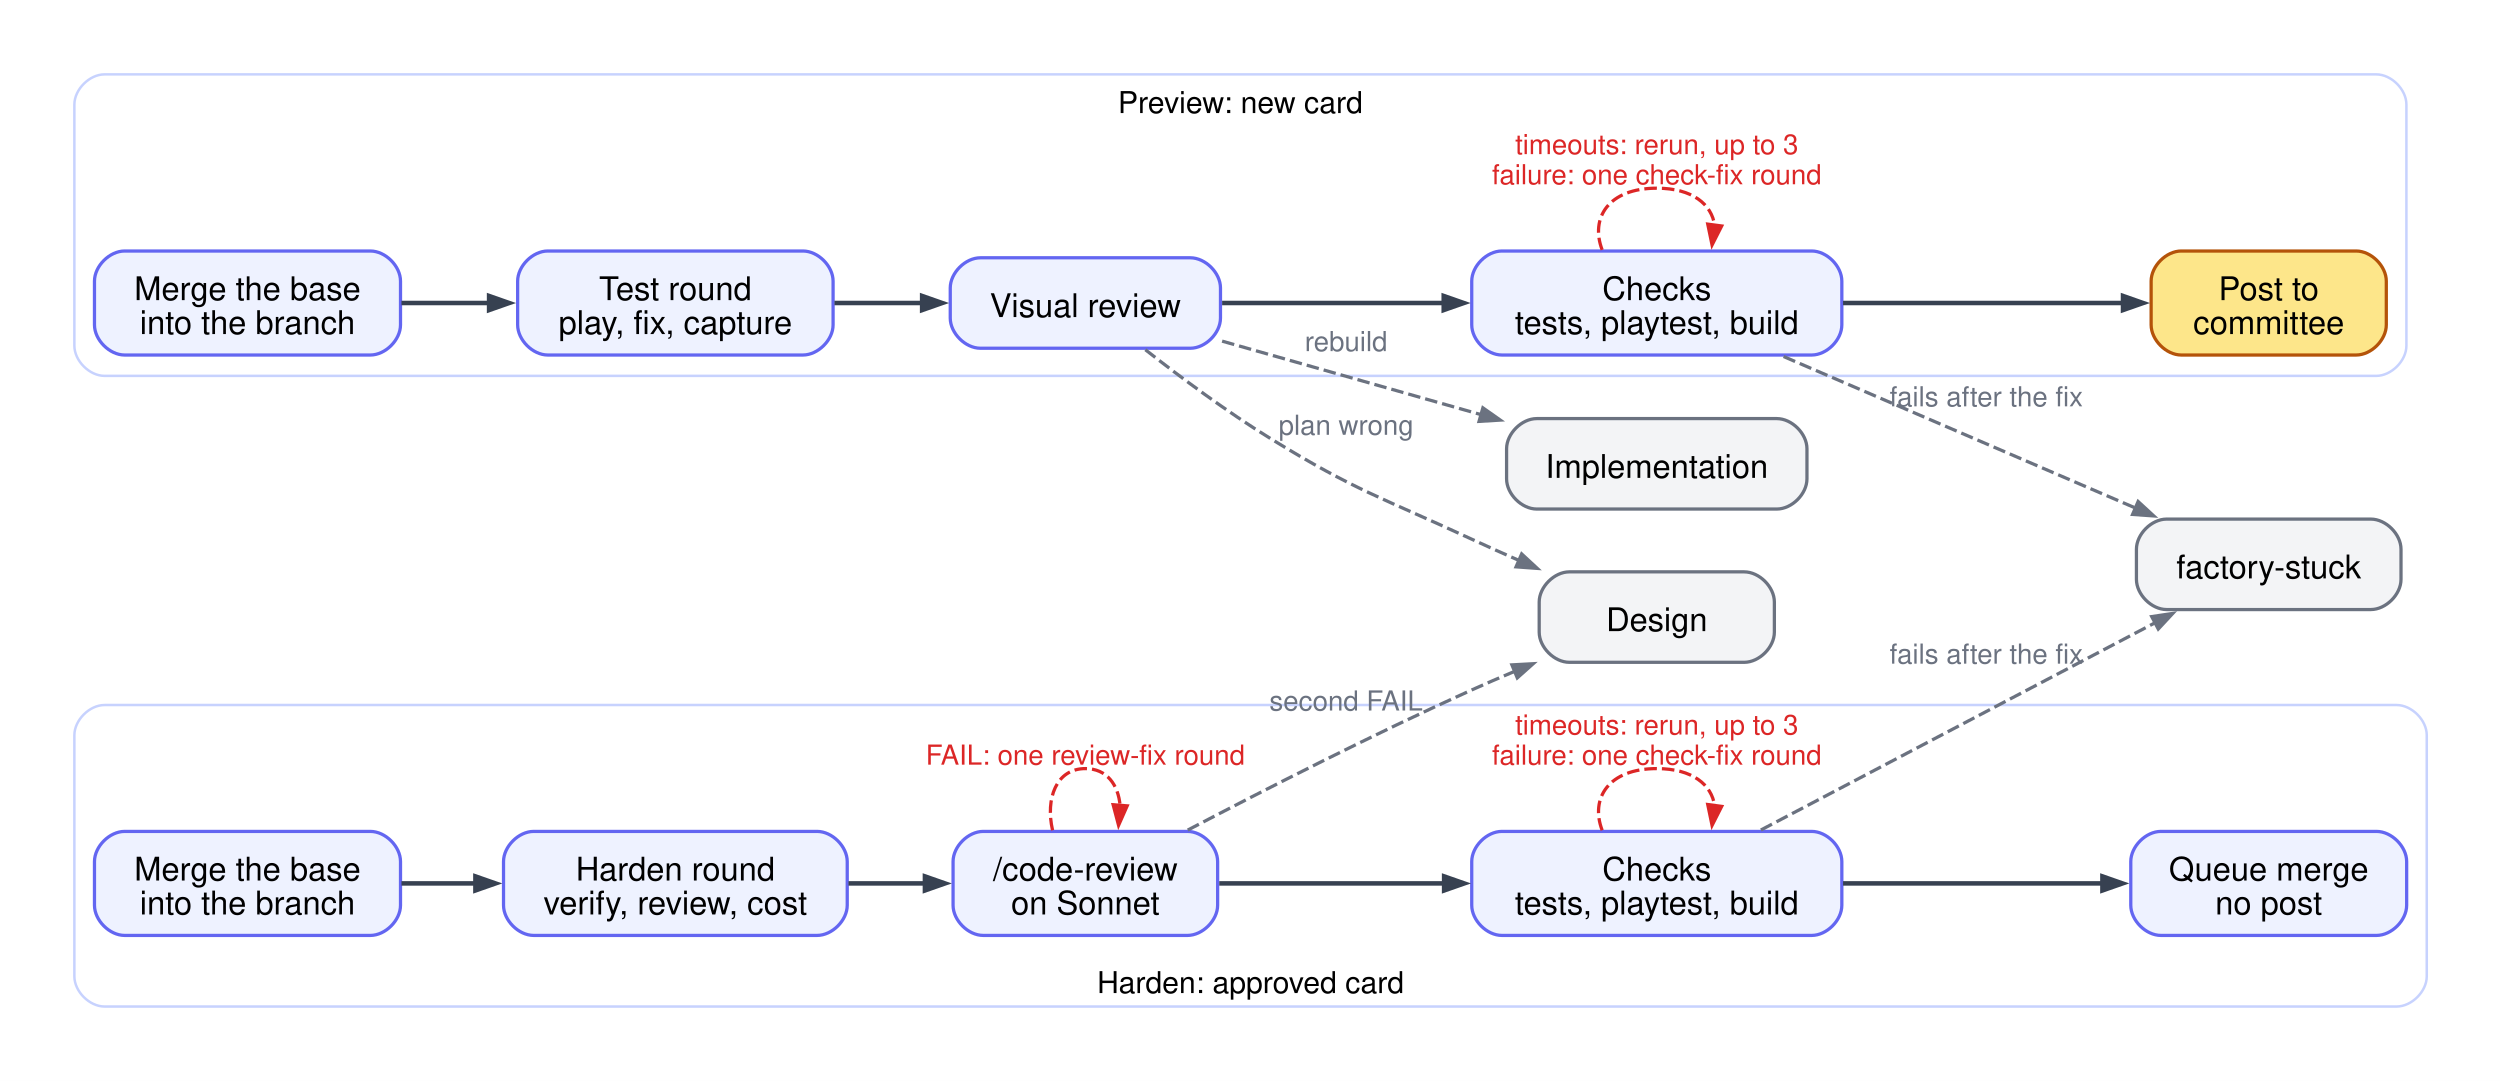
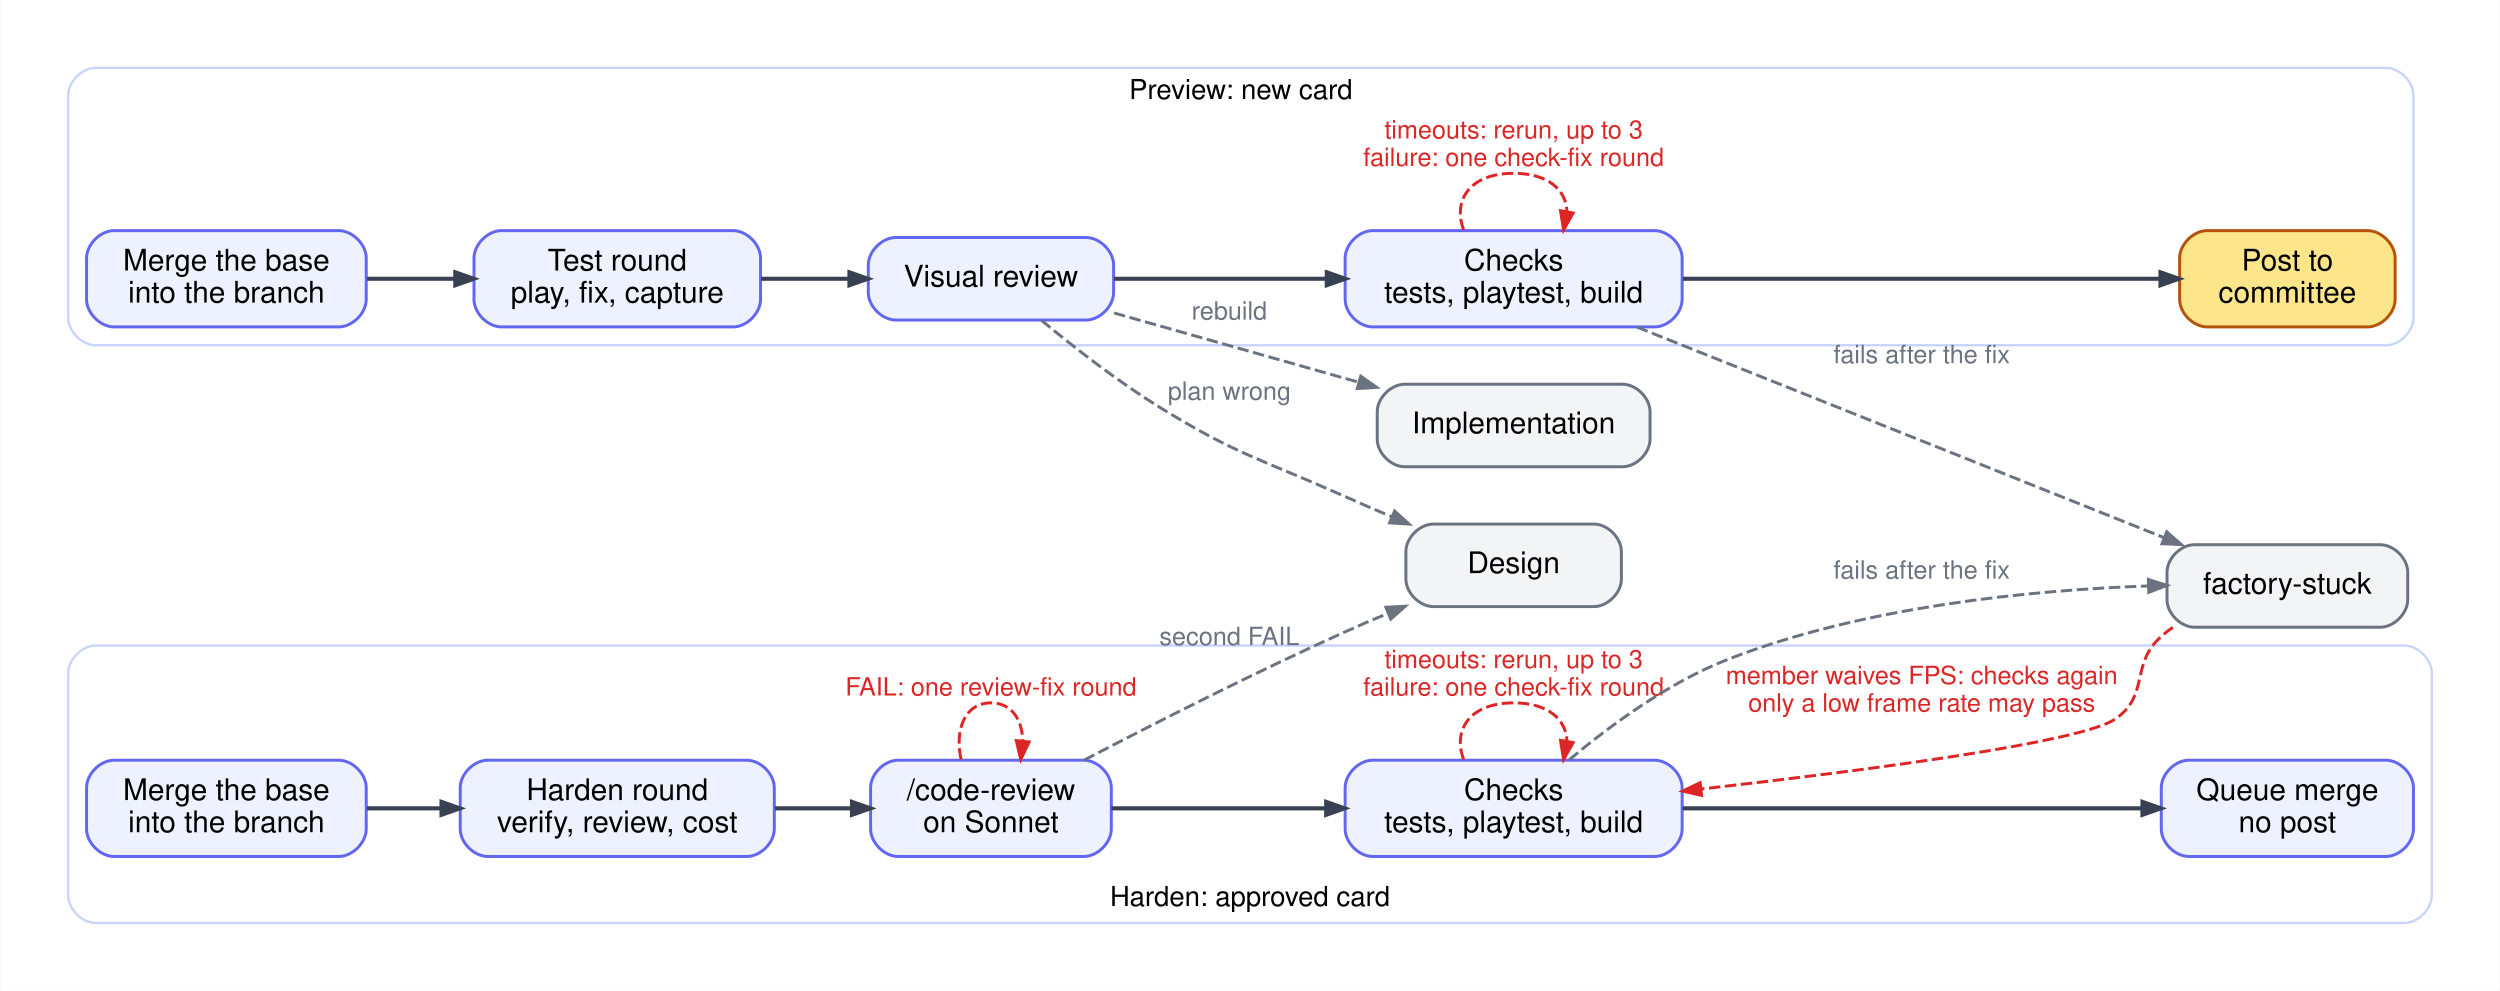
- <svg xmlns="http://www.w3.org/2000/svg" width="995pt" height="430pt" viewBox="0.00 0.00 995.00 430.00">
-   <g id="graph0" class="graph" transform="scale(1 1) rotate(0) translate(21.6 408.6)">
-     <polygon fill="white" stroke="none" points="-21.6,21.6 -21.6,-408.6 973.85,-408.6 973.85,21.6 -21.6,21.6" />
+ <svg xmlns="http://www.w3.org/2000/svg" width="1090pt" height="432pt" viewBox="0.00 0.00 1090.20 432.20">
+   <g id="graph0" class="graph" transform="scale(1 1) rotate(0) translate(21.6 410.6)">
+     <polygon fill="white" stroke="transparent" points="-21.6,21.6 -21.6,-410.6 1068.6,-410.6 1068.6,21.6 -21.6,21.6" />
    <g id="clust1" class="cluster">
-       <path fill="white" stroke="#c7d2fe" d="M20,-259C20,-259 924.15,-259 924.15,-259 930.15,-259 936.15,-265 936.15,-271 936.15,-271 936.15,-367 936.15,-367 936.15,-373 930.15,-379 924.15,-379 924.15,-379 20,-379 20,-379 14,-379 8,-373 8,-367 8,-367 8,-271 8,-271 8,-265 14,-259 20,-259" />
-       <text xml:space="preserve" text-anchor="middle" x="472.07" y="-363.6" font-family="Helvetica,sans-Serif" font-size="12.00">Preview: new card</text>
+       <path fill="white" stroke="#c7d2fe" d="M20,-260C20,-260 1019,-260 1019,-260 1025,-260 1031,-266 1031,-272 1031,-272 1031,-369 1031,-369 1031,-375 1025,-381 1019,-381 1019,-381 20,-381 20,-381 14,-381 8,-375 8,-369 8,-369 8,-272 8,-272 8,-266 14,-260 20,-260" />
+       <text text-anchor="middle" x="519.5" y="-367.4" font-family="Helvetica,sans-Serif" font-size="12.00">Preview: new card</text>
    </g>
    <g id="clust2" class="cluster">
-       <path fill="white" stroke="#c7d2fe" d="M20,-8C20,-8 932.25,-8 932.25,-8 938.25,-8 944.25,-14 944.25,-20 944.25,-20 944.25,-116 944.25,-116 944.25,-122 938.25,-128 932.25,-128 932.25,-128 20,-128 20,-128 14,-128 8,-122 8,-116 8,-116 8,-20 8,-20 8,-14 14,-8 20,-8" />
-       <text xml:space="preserve" text-anchor="middle" x="476.12" y="-13.35" font-family="Helvetica,sans-Serif" font-size="12.00">Harden: approved card</text>
+       <path fill="white" stroke="#c7d2fe" d="M20,-8C20,-8 1027,-8 1027,-8 1033,-8 1039,-14 1039,-20 1039,-20 1039,-117 1039,-117 1039,-123 1033,-129 1027,-129 1027,-129 20,-129 20,-129 14,-129 8,-123 8,-117 8,-117 8,-20 8,-20 8,-14 14,-8 20,-8" />
+       <text text-anchor="middle" x="523.5" y="-15.4" font-family="Helvetica,sans-Serif" font-size="12.00">Harden: approved card</text>
    </g>
    <g id="node1" class="node">
-       <path fill="#eef2ff" stroke="#6366f1" stroke-width="1.3" d="M125.8,-308.7C125.8,-308.7 28,-308.7 28,-308.7 22,-308.7 16,-302.7 16,-296.7 16,-296.7 16,-279.3 16,-279.3 16,-273.3 22,-267.3 28,-267.3 28,-267.3 125.8,-267.3 125.8,-267.3 131.8,-267.3 137.8,-273.3 137.8,-279.3 137.8,-279.3 137.8,-296.7 137.8,-296.7 137.8,-302.7 131.8,-308.7 125.8,-308.7" />
-       <text xml:space="preserve" text-anchor="middle" x="76.9" y="-289.15" font-family="Helvetica,sans-Serif" font-size="13.00">Merge the base</text>
-       <text xml:space="preserve" text-anchor="middle" x="76.9" y="-275.65" font-family="Helvetica,sans-Serif" font-size="13.00">into the branch</text>
+       <path fill="#eef2ff" stroke="#6366f1" stroke-width="1.3" d="M126,-310C126,-310 28,-310 28,-310 22,-310 16,-304 16,-298 16,-298 16,-280 16,-280 16,-274 22,-268 28,-268 28,-268 126,-268 126,-268 132,-268 138,-274 138,-280 138,-280 138,-298 138,-298 138,-304 132,-310 126,-310" />
+       <text text-anchor="middle" x="77" y="-292.6" font-family="Helvetica,sans-Serif" font-size="13.00">Merge the base</text>
+       <text text-anchor="middle" x="77" y="-278.6" font-family="Helvetica,sans-Serif" font-size="13.00">into the branch</text>
    </g>
    <g id="node2" class="node">
-       <path fill="#eef2ff" stroke="#6366f1" stroke-width="1.3" d="M297.97,-308.7C297.97,-308.7 196.42,-308.7 196.42,-308.7 190.42,-308.7 184.42,-302.7 184.42,-296.7 184.42,-296.7 184.42,-279.3 184.42,-279.3 184.42,-273.3 190.42,-267.3 196.42,-267.3 196.42,-267.3 297.97,-267.3 297.97,-267.3 303.97,-267.3 309.97,-273.3 309.97,-279.3 309.97,-279.3 309.97,-296.7 309.97,-296.7 309.97,-302.7 303.97,-308.7 297.97,-308.7" />
-       <text xml:space="preserve" text-anchor="middle" x="247.2" y="-289.15" font-family="Helvetica,sans-Serif" font-size="13.00">Test round</text>
-       <text xml:space="preserve" text-anchor="middle" x="247.2" y="-275.65" font-family="Helvetica,sans-Serif" font-size="13.00">play, fix, capture</text>
+       <path fill="#eef2ff" stroke="#6366f1" stroke-width="1.3" d="M298,-310C298,-310 197,-310 197,-310 191,-310 185,-304 185,-298 185,-298 185,-280 185,-280 185,-274 191,-268 197,-268 197,-268 298,-268 298,-268 304,-268 310,-274 310,-280 310,-280 310,-298 310,-298 310,-304 304,-310 298,-310" />
+       <text text-anchor="middle" x="247.5" y="-292.6" font-family="Helvetica,sans-Serif" font-size="13.00">Test round</text>
+       <text text-anchor="middle" x="247.5" y="-278.6" font-family="Helvetica,sans-Serif" font-size="13.00">play, fix, capture</text>
    </g>
    <g id="edge1" class="edge">
-       <path fill="none" stroke="#374151" stroke-width="1.8" d="M138.18,-288C149.52,-288 161.49,-288 173.17,-288" />
-       <polygon fill="#374151" stroke="#374151" stroke-width="1.8" points="173.06,-290.8 181.06,-288 173.06,-285.2 173.06,-290.8" />
+       <path fill="none" stroke="#374151" stroke-width="1.8" d="M138.36,-289C150.75,-289 163.9,-289 176.6,-289" />
+       <polygon fill="#374151" stroke="#374151" stroke-width="1.8" points="176.86,-291.8 184.86,-289 176.86,-286.2 176.86,-291.8" />
    </g>
    <g id="node3" class="node">
-       <path fill="#eef2ff" stroke="#6366f1" stroke-width="1.3" d="M452.15,-306C452.15,-306 368.6,-306 368.6,-306 362.6,-306 356.6,-300 356.6,-294 356.6,-294 356.6,-282 356.6,-282 356.6,-276 362.6,-270 368.6,-270 368.6,-270 452.15,-270 452.15,-270 458.15,-270 464.15,-276 464.15,-282 464.15,-282 464.15,-294 464.15,-294 464.15,-300 458.15,-306 452.15,-306" />
-       <text xml:space="preserve" text-anchor="middle" x="410.37" y="-282.4" font-family="Helvetica,sans-Serif" font-size="13.00">Visual review</text>
+       <path fill="#eef2ff" stroke="#6366f1" stroke-width="1.3" d="M452,-307C452,-307 369,-307 369,-307 363,-307 357,-301 357,-295 357,-295 357,-283 357,-283 357,-277 363,-271 369,-271 369,-271 452,-271 452,-271 458,-271 464,-277 464,-283 464,-283 464,-295 464,-295 464,-301 458,-307 452,-307" />
+       <text text-anchor="middle" x="410.5" y="-285.6" font-family="Helvetica,sans-Serif" font-size="13.00">Visual review</text>
    </g>
    <g id="edge2" class="edge">
-       <path fill="none" stroke="#374151" stroke-width="1.8" d="M310.51,-288C322.04,-288 334.1,-288 345.67,-288" />
-       <polygon fill="#374151" stroke="#374151" stroke-width="1.8" points="345.41,-290.8 353.41,-288 345.41,-285.2 345.41,-290.8" />
+       <path fill="none" stroke="#374151" stroke-width="1.8" d="M310.29,-289C322.87,-289 336.1,-289 348.65,-289" />
+       <polygon fill="#374151" stroke="#374151" stroke-width="1.8" points="348.79,-291.8 356.79,-289 348.79,-286.2 348.79,-291.8" />
    </g>
    <g id="node4" class="node">
-       <path fill="#eef2ff" stroke="#6366f1" stroke-width="1.3" d="M699.45,-308.7C699.45,-308.7 576.15,-308.7 576.15,-308.7 570.15,-308.7 564.15,-302.7 564.15,-296.7 564.15,-296.7 564.15,-279.3 564.15,-279.3 564.15,-273.3 570.15,-267.3 576.15,-267.3 576.15,-267.3 699.45,-267.3 699.45,-267.3 705.45,-267.3 711.45,-273.3 711.45,-279.3 711.45,-279.3 711.45,-296.7 711.45,-296.7 711.45,-302.7 705.45,-308.7 699.45,-308.7" />
-       <text xml:space="preserve" text-anchor="middle" x="637.8" y="-289.15" font-family="Helvetica,sans-Serif" font-size="13.00">Checks</text>
-       <text xml:space="preserve" text-anchor="middle" x="637.8" y="-275.65" font-family="Helvetica,sans-Serif" font-size="13.00">tests, playtest, build</text>
+       <path fill="#eef2ff" stroke="#6366f1" stroke-width="1.3" d="M700,-310C700,-310 577,-310 577,-310 571,-310 565,-304 565,-298 565,-298 565,-280 565,-280 565,-274 571,-268 577,-268 577,-268 700,-268 700,-268 706,-268 712,-274 712,-280 712,-280 712,-298 712,-298 712,-304 706,-310 700,-310" />
+       <text text-anchor="middle" x="638.5" y="-292.6" font-family="Helvetica,sans-Serif" font-size="13.00">Checks</text>
+       <text text-anchor="middle" x="638.5" y="-278.6" font-family="Helvetica,sans-Serif" font-size="13.00">tests, playtest, build</text>
    </g>
    <g id="edge3" class="edge">
-       <path fill="none" stroke="#374151" stroke-width="1.8" d="M464.8,-288C491.24,-288 523.76,-288 553.38,-288" />
-       <polygon fill="#374151" stroke="#374151" stroke-width="1.8" points="553,-290.8 561,-288 553,-285.2 553,-290.8" />
+       <path fill="none" stroke="#374151" stroke-width="1.8" d="M464.2,-289C491.74,-289 526.04,-289 556.83,-289" />
+       <polygon fill="#374151" stroke="#374151" stroke-width="1.8" points="557,-291.8 565,-289 557,-286.2 557,-291.8" />
    </g>
    <g id="node11" class="node">
-       <path fill="#f3f4f6" stroke="#6b7280" stroke-width="1.3" d="M685.57,-242C685.57,-242 590.02,-242 590.02,-242 584.02,-242 578.02,-236 578.02,-230 578.02,-230 578.02,-218 578.02,-218 578.02,-212 584.02,-206 590.02,-206 590.02,-206 685.57,-206 685.57,-206 691.57,-206 697.57,-212 697.57,-218 697.57,-218 697.57,-230 697.57,-230 697.57,-236 691.57,-242 685.57,-242" />
-       <text xml:space="preserve" text-anchor="middle" x="637.8" y="-218.4" font-family="Helvetica,sans-Serif" font-size="13.00">Implementation</text>
+       <path fill="#f3f4f6" stroke="#6b7280" stroke-width="1.3" d="M686,-243C686,-243 591,-243 591,-243 585,-243 579,-237 579,-231 579,-231 579,-219 579,-219 579,-213 585,-207 591,-207 591,-207 686,-207 686,-207 692,-207 698,-213 698,-219 698,-219 698,-231 698,-231 698,-237 692,-243 686,-243" />
+       <text text-anchor="middle" x="638.5" y="-221.6" font-family="Helvetica,sans-Serif" font-size="13.00">Implementation</text>
+     </g>
+     <g id="edge13" class="edge">
+       <path fill="none" stroke="#6b7280" stroke-width="1.3" stroke-dasharray="5,2" d="M464.2,-274.08C495.96,-265.08 536.7,-253.54 570.7,-243.92" />
+       <polygon fill="#6b7280" stroke="#6b7280" stroke-width="1.3" points="571.81,-246.51 578.74,-241.64 570.28,-241.12 571.81,-246.51" />
+       <text text-anchor="middle" x="514.5" y="-271.2" font-family="Helvetica,sans-Serif" font-size="11.00" fill="#6b7280">rebuild</text>
+     </g>
+     <g id="node12" class="node">
+       <path fill="#f3f4f6" stroke="#6b7280" stroke-width="1.3" d="M673.5,-182C673.5,-182 603.5,-182 603.5,-182 597.5,-182 591.5,-176 591.5,-170 591.5,-170 591.5,-158 591.5,-158 591.5,-152 597.5,-146 603.5,-146 603.5,-146 673.5,-146 673.5,-146 679.5,-146 685.5,-152 685.5,-158 685.5,-158 685.5,-170 685.5,-170 685.5,-176 679.5,-182 673.5,-182" />
+       <text text-anchor="middle" x="638.5" y="-160.6" font-family="Helvetica,sans-Serif" font-size="13.00">Design</text>
+     </g>
+     <g id="edge14" class="edge">
+       <path fill="none" stroke="#6b7280" stroke-width="1.3" stroke-dasharray="5,2" d="M432.54,-270.86C446.57,-259.24 465.73,-244.28 484,-233 518,-212.01 528.53,-210.31 565,-194 571.58,-191.06 578.53,-188.05 585.42,-185.14" />
+       <polygon fill="#6b7280" stroke="#6b7280" stroke-width="1.3" points="586.56,-187.69 592.85,-182.01 584.39,-182.53 586.56,-187.69" />
+       <text text-anchor="middle" x="514.5" y="-236.2" font-family="Helvetica,sans-Serif" font-size="11.00" fill="#6b7280">plan wrong</text>
+     </g>
+     <g id="edge9" class="edge">
+       <path fill="none" stroke="#dc2626" stroke-width="1.3" stroke-dasharray="5,2" d="M616.7,-310.29C611.86,-323.02 619.12,-335 638.5,-335 653.64,-335 661.38,-327.69 661.74,-318.42" />
+       <polygon fill="#dc2626" stroke="#dc2626" stroke-width="1.3" points="664.45,-317.68 660.3,-310.29 658.94,-318.66 664.45,-317.68" />
+       <text text-anchor="middle" x="638.5" y="-350.2" font-family="Helvetica,sans-Serif" font-size="11.00" fill="#dc2626">timeouts: rerun, up to 3</text>
+       <text text-anchor="middle" x="638.5" y="-338.2" font-family="Helvetica,sans-Serif" font-size="11.00" fill="#dc2626">failure: one check-fix round</text>
+     </g>
+     <g id="node5" class="node">
+       <path fill="#fde68a" stroke="#b45309" stroke-width="1.3" d="M1011,-310C1011,-310 941,-310 941,-310 935,-310 929,-304 929,-298 929,-298 929,-280 929,-280 929,-274 935,-268 941,-268 941,-268 1011,-268 1011,-268 1017,-268 1023,-274 1023,-280 1023,-280 1023,-298 1023,-298 1023,-304 1017,-310 1011,-310" />
+       <text text-anchor="middle" x="976" y="-292.6" font-family="Helvetica,sans-Serif" font-size="13.00">Post to</text>
+       <text text-anchor="middle" x="976" y="-278.6" font-family="Helvetica,sans-Serif" font-size="13.00">committee</text>
+     </g>
+     <g id="edge4" class="edge">
+       <path fill="none" stroke="#374151" stroke-width="1.8" d="M712.3,-289C774.94,-289 863.91,-289 920.54,-289" />
+       <polygon fill="#374151" stroke="#374151" stroke-width="1.8" points="920.66,-291.8 928.66,-289 920.66,-286.2 920.66,-291.8" />
+     </g>
+     <g id="node13" class="node">
+       <path fill="#f3f4f6" stroke="#6b7280" stroke-width="1.3" d="M1016.5,-173C1016.5,-173 935.5,-173 935.5,-173 929.5,-173 923.5,-167 923.5,-161 923.5,-161 923.5,-149 923.5,-149 923.5,-143 929.5,-137 935.5,-137 935.5,-137 1016.5,-137 1016.5,-137 1022.5,-137 1028.5,-143 1028.5,-149 1028.5,-149 1028.5,-161 1028.5,-161 1028.5,-167 1022.5,-173 1016.5,-173" />
+       <text text-anchor="middle" x="976" y="-151.6" font-family="Helvetica,sans-Serif" font-size="13.00">factory-stuck</text>
+     </g>
+     <g id="edge16" class="edge">
+       <path fill="none" stroke="#6b7280" stroke-width="1.3" stroke-dasharray="5,2" d="M692.29,-267.92C755.15,-242.81 859.51,-201.13 922.32,-176.04" />
+       <polygon fill="#6b7280" stroke="#6b7280" stroke-width="1.3" points="923.38,-178.63 929.77,-173.06 921.31,-173.43 923.38,-178.63" />
+       <text text-anchor="middle" x="816.5" y="-252.2" font-family="Helvetica,sans-Serif" font-size="11.00" fill="#6b7280">fails after the fix</text>
+     </g>
+     <g id="node6" class="node">
+       <path fill="#eef2ff" stroke="#6366f1" stroke-width="1.3" d="M126,-79C126,-79 28,-79 28,-79 22,-79 16,-73 16,-67 16,-67 16,-49 16,-49 16,-43 22,-37 28,-37 28,-37 126,-37 126,-37 132,-37 138,-43 138,-49 138,-49 138,-67 138,-67 138,-73 132,-79 126,-79" />
+       <text text-anchor="middle" x="77" y="-61.6" font-family="Helvetica,sans-Serif" font-size="13.00">Merge the base</text>
+       <text text-anchor="middle" x="77" y="-47.6" font-family="Helvetica,sans-Serif" font-size="13.00">into the branch</text>
+     </g>
+     <g id="node7" class="node">
+       <path fill="#eef2ff" stroke="#6366f1" stroke-width="1.3" d="M304,-79C304,-79 191,-79 191,-79 185,-79 179,-73 179,-67 179,-67 179,-49 179,-49 179,-43 185,-37 191,-37 191,-37 304,-37 304,-37 310,-37 316,-43 316,-49 316,-49 316,-67 316,-67 316,-73 310,-79 304,-79" />
+       <text text-anchor="middle" x="247.5" y="-61.6" font-family="Helvetica,sans-Serif" font-size="13.00">Harden round</text>
+       <text text-anchor="middle" x="247.5" y="-47.6" font-family="Helvetica,sans-Serif" font-size="13.00">verify, review, cost</text>
+     </g>
+     <g id="edge5" class="edge">
+       <path fill="none" stroke="#374151" stroke-width="1.8" d="M138.36,-58C148.82,-58 159.81,-58 170.62,-58" />
+       <polygon fill="#374151" stroke="#374151" stroke-width="1.8" points="170.84,-60.8 178.84,-58 170.84,-55.2 170.84,-60.8" />
+     </g>
+     <g id="node8" class="node">
+       <path fill="#eef2ff" stroke="#6366f1" stroke-width="1.3" d="M451,-79C451,-79 370,-79 370,-79 364,-79 358,-73 358,-67 358,-67 358,-49 358,-49 358,-43 364,-37 370,-37 370,-37 451,-37 451,-37 457,-37 463,-43 463,-49 463,-49 463,-67 463,-67 463,-73 457,-79 451,-79" />
+       <text text-anchor="middle" x="410.5" y="-61.6" font-family="Helvetica,sans-Serif" font-size="13.00">/code-review</text>
+       <text text-anchor="middle" x="410.5" y="-47.6" font-family="Helvetica,sans-Serif" font-size="13.00">on Sonnet</text>
+     </g>
+     <g id="edge6" class="edge">
+       <path fill="none" stroke="#374151" stroke-width="1.8" d="M316.31,-58C327.41,-58 338.83,-58 349.71,-58" />
+       <polygon fill="#374151" stroke="#374151" stroke-width="1.8" points="349.91,-60.8 357.91,-58 349.91,-55.2 349.91,-60.8" />
+     </g>
+     <g id="edge11" class="edge">
+       <path fill="none" stroke="#dc2626" stroke-width="1.3" stroke-dasharray="5,2" d="M397.49,-79.29C394.6,-92.02 398.94,-104 410.5,-104 419.53,-104 424.16,-96.69 424.37,-87.42" />
+       <polygon fill="#dc2626" stroke="#dc2626" stroke-width="1.3" points="427.13,-86.95 423.51,-79.29 421.56,-87.54 427.13,-86.95" />
+       <text text-anchor="middle" x="410.5" y="-107.2" font-family="Helvetica,sans-Serif" font-size="11.00" fill="#dc2626">FAIL: one review-fix round</text>
+     </g>
+     <g id="node9" class="node">
+       <path fill="#eef2ff" stroke="#6366f1" stroke-width="1.3" d="M700,-79C700,-79 577,-79 577,-79 571,-79 565,-73 565,-67 565,-67 565,-49 565,-49 565,-43 571,-37 577,-37 577,-37 700,-37 700,-37 706,-37 712,-43 712,-49 712,-49 712,-67 712,-67 712,-73 706,-79 700,-79" />
+       <text text-anchor="middle" x="638.5" y="-61.6" font-family="Helvetica,sans-Serif" font-size="13.00">Checks</text>
+       <text text-anchor="middle" x="638.5" y="-47.6" font-family="Helvetica,sans-Serif" font-size="13.00">tests, playtest, build</text>
+     </g>
+     <g id="edge7" class="edge">
+       <path fill="none" stroke="#374151" stroke-width="1.8" d="M463.07,-58C490.69,-58 525.35,-58 556.49,-58" />
+       <polygon fill="#374151" stroke="#374151" stroke-width="1.8" points="556.74,-60.8 564.74,-58 556.74,-55.2 556.74,-60.8" />
+     </g>
+     <g id="edge15" class="edge">
+       <path fill="none" stroke="#6b7280" stroke-width="1.3" stroke-dasharray="5,2" d="M451.13,-79.04C481.87,-95.07 525.71,-117.33 565,-135 571.04,-137.72 577.42,-140.46 583.79,-143.11" />
+       <polygon fill="#6b7280" stroke="#6b7280" stroke-width="1.3" points="582.77,-145.71 591.23,-146.17 584.9,-140.54 582.77,-145.71" />
+       <text text-anchor="middle" x="514.5" y="-129.2" font-family="Helvetica,sans-Serif" font-size="11.00" fill="#6b7280">second FAIL</text>
+     </g>
+     <g id="edge10" class="edge">
+       <path fill="none" stroke="#dc2626" stroke-width="1.3" stroke-dasharray="5,2" d="M616.7,-79.29C611.86,-92.02 619.12,-104 638.5,-104 653.64,-104 661.38,-96.69 661.74,-87.42" />
+       <polygon fill="#dc2626" stroke="#dc2626" stroke-width="1.3" points="664.45,-86.68 660.3,-79.29 658.94,-87.66 664.45,-86.68" />
+       <text text-anchor="middle" x="638.5" y="-119.2" font-family="Helvetica,sans-Serif" font-size="11.00" fill="#dc2626">timeouts: rerun, up to 3</text>
+       <text text-anchor="middle" x="638.5" y="-107.2" font-family="Helvetica,sans-Serif" font-size="11.00" fill="#dc2626">failure: one check-fix round</text>
+     </g>
+     <g id="node10" class="node">
+       <path fill="#eef2ff" stroke="#6366f1" stroke-width="1.3" d="M1019,-79C1019,-79 933,-79 933,-79 927,-79 921,-73 921,-67 921,-67 921,-49 921,-49 921,-43 927,-37 933,-37 933,-37 1019,-37 1019,-37 1025,-37 1031,-43 1031,-49 1031,-49 1031,-67 1031,-67 1031,-73 1025,-79 1019,-79" />
+       <text text-anchor="middle" x="976" y="-61.6" font-family="Helvetica,sans-Serif" font-size="13.00">Queue merge</text>
+       <text text-anchor="middle" x="976" y="-47.6" font-family="Helvetica,sans-Serif" font-size="13.00">no post</text>
+     </g>
+     <g id="edge8" class="edge">
+       <path fill="none" stroke="#374151" stroke-width="1.8" d="M712.3,-58C772.09,-58 855.88,-58 912.62,-58" />
+       <polygon fill="#374151" stroke="#374151" stroke-width="1.8" points="912.79,-60.8 920.79,-58 912.79,-55.2 912.79,-60.8" />
+     </g>
+     <g id="edge17" class="edge">
+       <path fill="none" stroke="#6b7280" stroke-width="1.3" stroke-dasharray="5,2" d="M662.74,-79.17C680.41,-93.98 706.03,-112.88 732,-123 791.52,-146.21 864.81,-153.2 915.25,-155.01" />
+       <polygon fill="#6b7280" stroke="#6b7280" stroke-width="1.3" points="915.37,-157.82 923.45,-155.27 915.54,-152.22 915.37,-157.82" />
+       <text text-anchor="middle" x="816.5" y="-158.2" font-family="Helvetica,sans-Serif" font-size="11.00" fill="#6b7280">fails after the fix</text>
    </g>
    <g id="edge12" class="edge">
-       <path fill="none" stroke="#6b7280" stroke-width="1.3" stroke-dasharray="5,2" d="M464.8,-272.83C495.74,-264.05 535.02,-252.9 568.22,-243.47" />
-       <polygon fill="#6b7280" stroke="#6b7280" stroke-width="1.3" points="568.59,-246.28 575.52,-241.4 567.06,-240.89 568.59,-246.28" />
-       <text xml:space="preserve" text-anchor="middle" x="514.15" y="-268.85" font-family="Helvetica,sans-Serif" font-size="11.00" fill="#6b7280">rebuild</text>
-     </g>
-     <g id="node12" class="node">
-       <path fill="#f3f4f6" stroke="#6b7280" stroke-width="1.3" d="M672.6,-181C672.6,-181 603,-181 603,-181 597,-181 591,-175 591,-169 591,-169 591,-157 591,-157 591,-151 597,-145 603,-145 603,-145 672.6,-145 672.6,-145 678.6,-145 684.6,-151 684.6,-157 684.6,-157 684.6,-169 684.6,-169 684.6,-175 678.6,-181 672.6,-181" />
-       <text xml:space="preserve" text-anchor="middle" x="637.8" y="-157.4" font-family="Helvetica,sans-Serif" font-size="13.00">Design</text>
-     </g>
-     <g id="edge13" class="edge">
-       <path fill="none" stroke="#6b7280" stroke-width="1.3" stroke-dasharray="5,2" d="M434.25,-269.41C448.23,-258.47 466.72,-244.71 484.15,-234 518.02,-213.19 528.07,-210.7 564.15,-194 570.31,-191.15 576.8,-188.24 583.27,-185.41" />
-       <polygon fill="#6b7280" stroke="#6b7280" stroke-width="1.3" points="584.02,-188.14 590.24,-182.38 581.79,-183 584.02,-188.14" />
-       <text xml:space="preserve" text-anchor="middle" x="514.15" y="-235.55" font-family="Helvetica,sans-Serif" font-size="11.00" fill="#6b7280">plan wrong</text>
-     </g>
-     <g id="edge9" class="edge">
-       <path fill="none" stroke="#dc2626" stroke-width="1.3" stroke-dasharray="5,2" d="M616.06,-309.15C611.23,-321.8 618.48,-333.7 637.8,-333.7 651.99,-333.7 659.66,-327.28 660.83,-318.86" />
-       <polygon fill="#dc2626" stroke="#dc2626" stroke-width="1.3" points="663.63,-318.66 659.8,-311.1 658.08,-319.4 663.63,-318.66" />
-       <text xml:space="preserve" text-anchor="middle" x="637.8" y="-347.25" font-family="Helvetica,sans-Serif" font-size="11.00" fill="#dc2626">timeouts: rerun, up to 3</text>
-       <text xml:space="preserve" text-anchor="middle" x="637.8" y="-335.25" font-family="Helvetica,sans-Serif" font-size="11.00" fill="#dc2626">failure: one check-fix round</text>
-     </g>
-     <g id="node5" class="node">
-       <path fill="#fde68a" stroke="#b45309" stroke-width="1.3" d="M916.15,-308.7C916.15,-308.7 846.55,-308.7 846.55,-308.7 840.55,-308.7 834.55,-302.7 834.55,-296.7 834.55,-296.7 834.55,-279.3 834.55,-279.3 834.55,-273.3 840.55,-267.3 846.55,-267.3 846.55,-267.3 916.15,-267.3 916.15,-267.3 922.15,-267.3 928.15,-273.3 928.15,-279.3 928.15,-279.3 928.15,-296.7 928.15,-296.7 928.15,-302.7 922.15,-308.7 916.15,-308.7" />
-       <text xml:space="preserve" text-anchor="middle" x="881.35" y="-289.15" font-family="Helvetica,sans-Serif" font-size="13.00">Post to</text>
-       <text xml:space="preserve" text-anchor="middle" x="881.35" y="-275.65" font-family="Helvetica,sans-Serif" font-size="13.00">committee</text>
-     </g>
-     <g id="edge4" class="edge">
-       <path fill="none" stroke="#374151" stroke-width="1.8" d="M711.93,-288C747.76,-288 790.26,-288 823.6,-288" />
-       <polygon fill="#374151" stroke="#374151" stroke-width="1.8" points="823.36,-290.8 831.36,-288 823.36,-285.2 823.36,-290.8" />
-     </g>
-     <g id="node13" class="node">
-       <path fill="#f3f4f6" stroke="#6b7280" stroke-width="1.3" d="M922,-202C922,-202 840.7,-202 840.7,-202 834.7,-202 828.7,-196 828.7,-190 828.7,-190 828.7,-178 828.7,-178 828.7,-172 834.7,-166 840.7,-166 840.7,-166 922,-166 922,-166 928,-166 934,-172 934,-178 934,-178 934,-190 934,-190 934,-196 928,-202 922,-202" />
-       <text xml:space="preserve" text-anchor="middle" x="881.35" y="-178.4" font-family="Helvetica,sans-Serif" font-size="13.00">factory-stuck</text>
-     </g>
-     <g id="edge15" class="edge">
-       <path fill="none" stroke="#6b7280" stroke-width="1.3" stroke-dasharray="5,2" d="M688.26,-266.7C729.07,-249.13 786.8,-224.28 828.3,-206.41" />
-       <polygon fill="#6b7280" stroke="#6b7280" stroke-width="1.3" points="829.37,-209 835.61,-203.26 827.16,-203.85 829.37,-209" />
-       <text xml:space="preserve" text-anchor="middle" x="768.95" y="-246.87" font-family="Helvetica,sans-Serif" font-size="11.00" fill="#6b7280">fails after the fix</text>
-     </g>
-     <g id="node6" class="node">
-       <path fill="#eef2ff" stroke="#6366f1" stroke-width="1.3" d="M125.8,-77.7C125.8,-77.7 28,-77.7 28,-77.7 22,-77.7 16,-71.7 16,-65.7 16,-65.7 16,-48.3 16,-48.3 16,-42.3 22,-36.3 28,-36.3 28,-36.3 125.8,-36.3 125.8,-36.3 131.8,-36.3 137.8,-42.3 137.8,-48.3 137.8,-48.3 137.8,-65.7 137.8,-65.7 137.8,-71.7 131.8,-77.7 125.8,-77.7" />
-       <text xml:space="preserve" text-anchor="middle" x="76.9" y="-58.15" font-family="Helvetica,sans-Serif" font-size="13.00">Merge the base</text>
-       <text xml:space="preserve" text-anchor="middle" x="76.9" y="-44.65" font-family="Helvetica,sans-Serif" font-size="13.00">into the branch</text>
-     </g>
-     <g id="node7" class="node">
-       <path fill="#eef2ff" stroke="#6366f1" stroke-width="1.3" d="M303.6,-77.7C303.6,-77.7 190.8,-77.7 190.8,-77.7 184.8,-77.7 178.8,-71.7 178.8,-65.7 178.8,-65.7 178.8,-48.3 178.8,-48.3 178.8,-42.3 184.8,-36.3 190.8,-36.3 190.8,-36.3 303.6,-36.3 303.6,-36.3 309.6,-36.3 315.6,-42.3 315.6,-48.3 315.6,-48.3 315.6,-65.7 315.6,-65.7 315.6,-71.7 309.6,-77.7 303.6,-77.7" />
-       <text xml:space="preserve" text-anchor="middle" x="247.2" y="-58.15" font-family="Helvetica,sans-Serif" font-size="13.00">Harden round</text>
-       <text xml:space="preserve" text-anchor="middle" x="247.2" y="-44.65" font-family="Helvetica,sans-Serif" font-size="13.00">verify, review, cost</text>
-     </g>
-     <g id="edge5" class="edge">
-       <path fill="none" stroke="#374151" stroke-width="1.8" d="M138.18,-57C147.74,-57 157.75,-57 167.65,-57" />
-       <polygon fill="#374151" stroke="#374151" stroke-width="1.8" points="167.61,-59.8 175.61,-57 167.61,-54.2 167.61,-59.8" />
-     </g>
-     <g id="node8" class="node">
-       <path fill="#eef2ff" stroke="#6366f1" stroke-width="1.3" d="M451.02,-77.7C451.02,-77.7 369.72,-77.7 369.72,-77.7 363.72,-77.7 357.72,-71.7 357.72,-65.7 357.72,-65.7 357.72,-48.3 357.72,-48.3 357.72,-42.3 363.72,-36.3 369.72,-36.3 369.72,-36.3 451.02,-36.3 451.02,-36.3 457.02,-36.3 463.02,-42.3 463.02,-48.3 463.02,-48.3 463.02,-65.7 463.02,-65.7 463.02,-71.7 457.02,-77.7 451.02,-77.7" />
-       <text xml:space="preserve" text-anchor="middle" x="410.37" y="-58.15" font-family="Helvetica,sans-Serif" font-size="13.00">/code-review</text>
-       <text xml:space="preserve" text-anchor="middle" x="410.37" y="-44.65" font-family="Helvetica,sans-Serif" font-size="13.00">on Sonnet</text>
-     </g>
-     <g id="edge6" class="edge">
-       <path fill="none" stroke="#374151" stroke-width="1.8" d="M316.09,-57C326.19,-57 336.58,-57 346.57,-57" />
-       <polygon fill="#374151" stroke="#374151" stroke-width="1.8" points="346.52,-59.8 354.52,-57 346.52,-54.2 346.52,-59.8" />
-     </g>
-     <g id="edge11" class="edge">
-       <path fill="none" stroke="#dc2626" stroke-width="1.3" stroke-dasharray="5,2" d="M397.32,-78.15C394.42,-90.8 398.77,-102.7 410.37,-102.7 418.9,-102.7 423.51,-96.28 424.21,-87.86" />
-       <polygon fill="#dc2626" stroke="#dc2626" stroke-width="1.3" points="427.02,-87.87 423.59,-80.12 421.43,-88.31 427.02,-87.87" />
-       <text xml:space="preserve" text-anchor="middle" x="410.37" y="-104.25" font-family="Helvetica,sans-Serif" font-size="11.00" fill="#dc2626">FAIL: one review-fix round</text>
-     </g>
-     <g id="node9" class="node">
-       <path fill="#eef2ff" stroke="#6366f1" stroke-width="1.3" d="M699.45,-77.7C699.45,-77.7 576.15,-77.7 576.15,-77.7 570.15,-77.7 564.15,-71.7 564.15,-65.7 564.15,-65.7 564.15,-48.3 564.15,-48.3 564.15,-42.3 570.15,-36.3 576.15,-36.3 576.15,-36.3 699.45,-36.3 699.45,-36.3 705.45,-36.3 711.45,-42.3 711.45,-48.3 711.45,-48.3 711.45,-65.7 711.45,-65.7 711.45,-71.7 705.45,-77.7 699.45,-77.7" />
-       <text xml:space="preserve" text-anchor="middle" x="637.8" y="-58.15" font-family="Helvetica,sans-Serif" font-size="13.00">Checks</text>
-       <text xml:space="preserve" text-anchor="middle" x="637.8" y="-44.65" font-family="Helvetica,sans-Serif" font-size="13.00">tests, playtest, build</text>
-     </g>
-     <g id="edge7" class="edge">
-       <path fill="none" stroke="#374151" stroke-width="1.8" d="M463.66,-57C490.3,-57 523.34,-57 553.39,-57" />
-       <polygon fill="#374151" stroke="#374151" stroke-width="1.8" points="553.16,-59.8 561.16,-57 553.16,-54.2 553.16,-59.8" />
-     </g>
-     <g id="edge14" class="edge">
-       <path fill="none" stroke="#6b7280" stroke-width="1.3" stroke-dasharray="5,2" d="M451.12,-78.23C481.69,-94.26 525.15,-116.43 564.15,-134 569.68,-136.49 575.48,-138.99 581.3,-141.43" />
-       <polygon fill="#6b7280" stroke="#6b7280" stroke-width="1.3" points="580.14,-143.98 588.61,-144.44 582.28,-138.8 580.14,-143.98" />
-       <text xml:space="preserve" text-anchor="middle" x="514.15" y="-125.8" font-family="Helvetica,sans-Serif" font-size="11.00" fill="#6b7280">second FAIL</text>
-     </g>
-     <g id="edge10" class="edge">
-       <path fill="none" stroke="#dc2626" stroke-width="1.3" stroke-dasharray="5,2" d="M616.06,-78.15C611.23,-90.8 618.48,-102.7 637.8,-102.7 651.99,-102.7 659.66,-96.28 660.83,-87.86" />
-       <polygon fill="#dc2626" stroke="#dc2626" stroke-width="1.3" points="663.63,-87.66 659.8,-80.1 658.08,-88.4 663.63,-87.66" />
-       <text xml:space="preserve" text-anchor="middle" x="637.8" y="-116.25" font-family="Helvetica,sans-Serif" font-size="11.00" fill="#dc2626">timeouts: rerun, up to 3</text>
-       <text xml:space="preserve" text-anchor="middle" x="637.8" y="-104.25" font-family="Helvetica,sans-Serif" font-size="11.00" fill="#dc2626">failure: one check-fix round</text>
-     </g>
-     <g id="node10" class="node">
-       <path fill="#eef2ff" stroke="#6366f1" stroke-width="1.3" d="M924.25,-77.7C924.25,-77.7 838.45,-77.7 838.45,-77.7 832.45,-77.7 826.45,-71.7 826.45,-65.7 826.45,-65.7 826.45,-48.3 826.45,-48.3 826.45,-42.3 832.45,-36.3 838.45,-36.3 838.45,-36.3 924.25,-36.3 924.25,-36.3 930.25,-36.3 936.25,-42.3 936.25,-48.3 936.25,-48.3 936.25,-65.7 936.25,-65.7 936.25,-71.7 930.25,-77.7 924.25,-77.7" />
-       <text xml:space="preserve" text-anchor="middle" x="881.35" y="-58.15" font-family="Helvetica,sans-Serif" font-size="13.00">Queue merge</text>
-       <text xml:space="preserve" text-anchor="middle" x="881.35" y="-44.65" font-family="Helvetica,sans-Serif" font-size="13.00">no post</text>
-     </g>
-     <g id="edge8" class="edge">
-       <path fill="none" stroke="#374151" stroke-width="1.8" d="M711.93,-57C744.86,-57 783.43,-57 815.34,-57" />
-       <polygon fill="#374151" stroke="#374151" stroke-width="1.8" points="815.16,-59.8 823.16,-57 815.16,-54.2 815.16,-59.8" />
-     </g>
-     <g id="edge16" class="edge">
-       <path fill="none" stroke="#6b7280" stroke-width="1.3" stroke-dasharray="5,2" d="M679.23,-78.26C722.67,-101.1 791.49,-137.28 836.28,-160.83" />
-       <polygon fill="#6b7280" stroke="#6b7280" stroke-width="1.3" points="834.78,-163.2 843.16,-164.45 837.39,-158.25 834.78,-163.2" />
-       <text xml:space="preserve" text-anchor="middle" x="768.95" y="-144.47" font-family="Helvetica,sans-Serif" font-size="11.00" fill="#6b7280">fails after the fix</text>
+       <path fill="none" stroke="#dc2626" stroke-width="1.3" stroke-dasharray="5,2" d="M926.05,-136.98C924.28,-135.74 922.59,-134.41 921,-133 907.3,-120.86 916.05,-107.42 901,-97 886.22,-86.76 791.54,-74.44 720.33,-66.43" />
+       <polygon fill="#dc2626" stroke="#dc2626" stroke-width="1.3" points="720.46,-63.63 712.2,-65.52 719.84,-69.19 720.46,-63.63" />
+       <text text-anchor="middle" x="816.5" y="-112.2" font-family="Helvetica,sans-Serif" font-size="11.00" fill="#dc2626">member waives FPS: checks again</text>
+       <text text-anchor="middle" x="816.5" y="-100.2" font-family="Helvetica,sans-Serif" font-size="11.00" fill="#dc2626">only a low frame rate may pass</text>
    </g>
  </g>
</svg>
